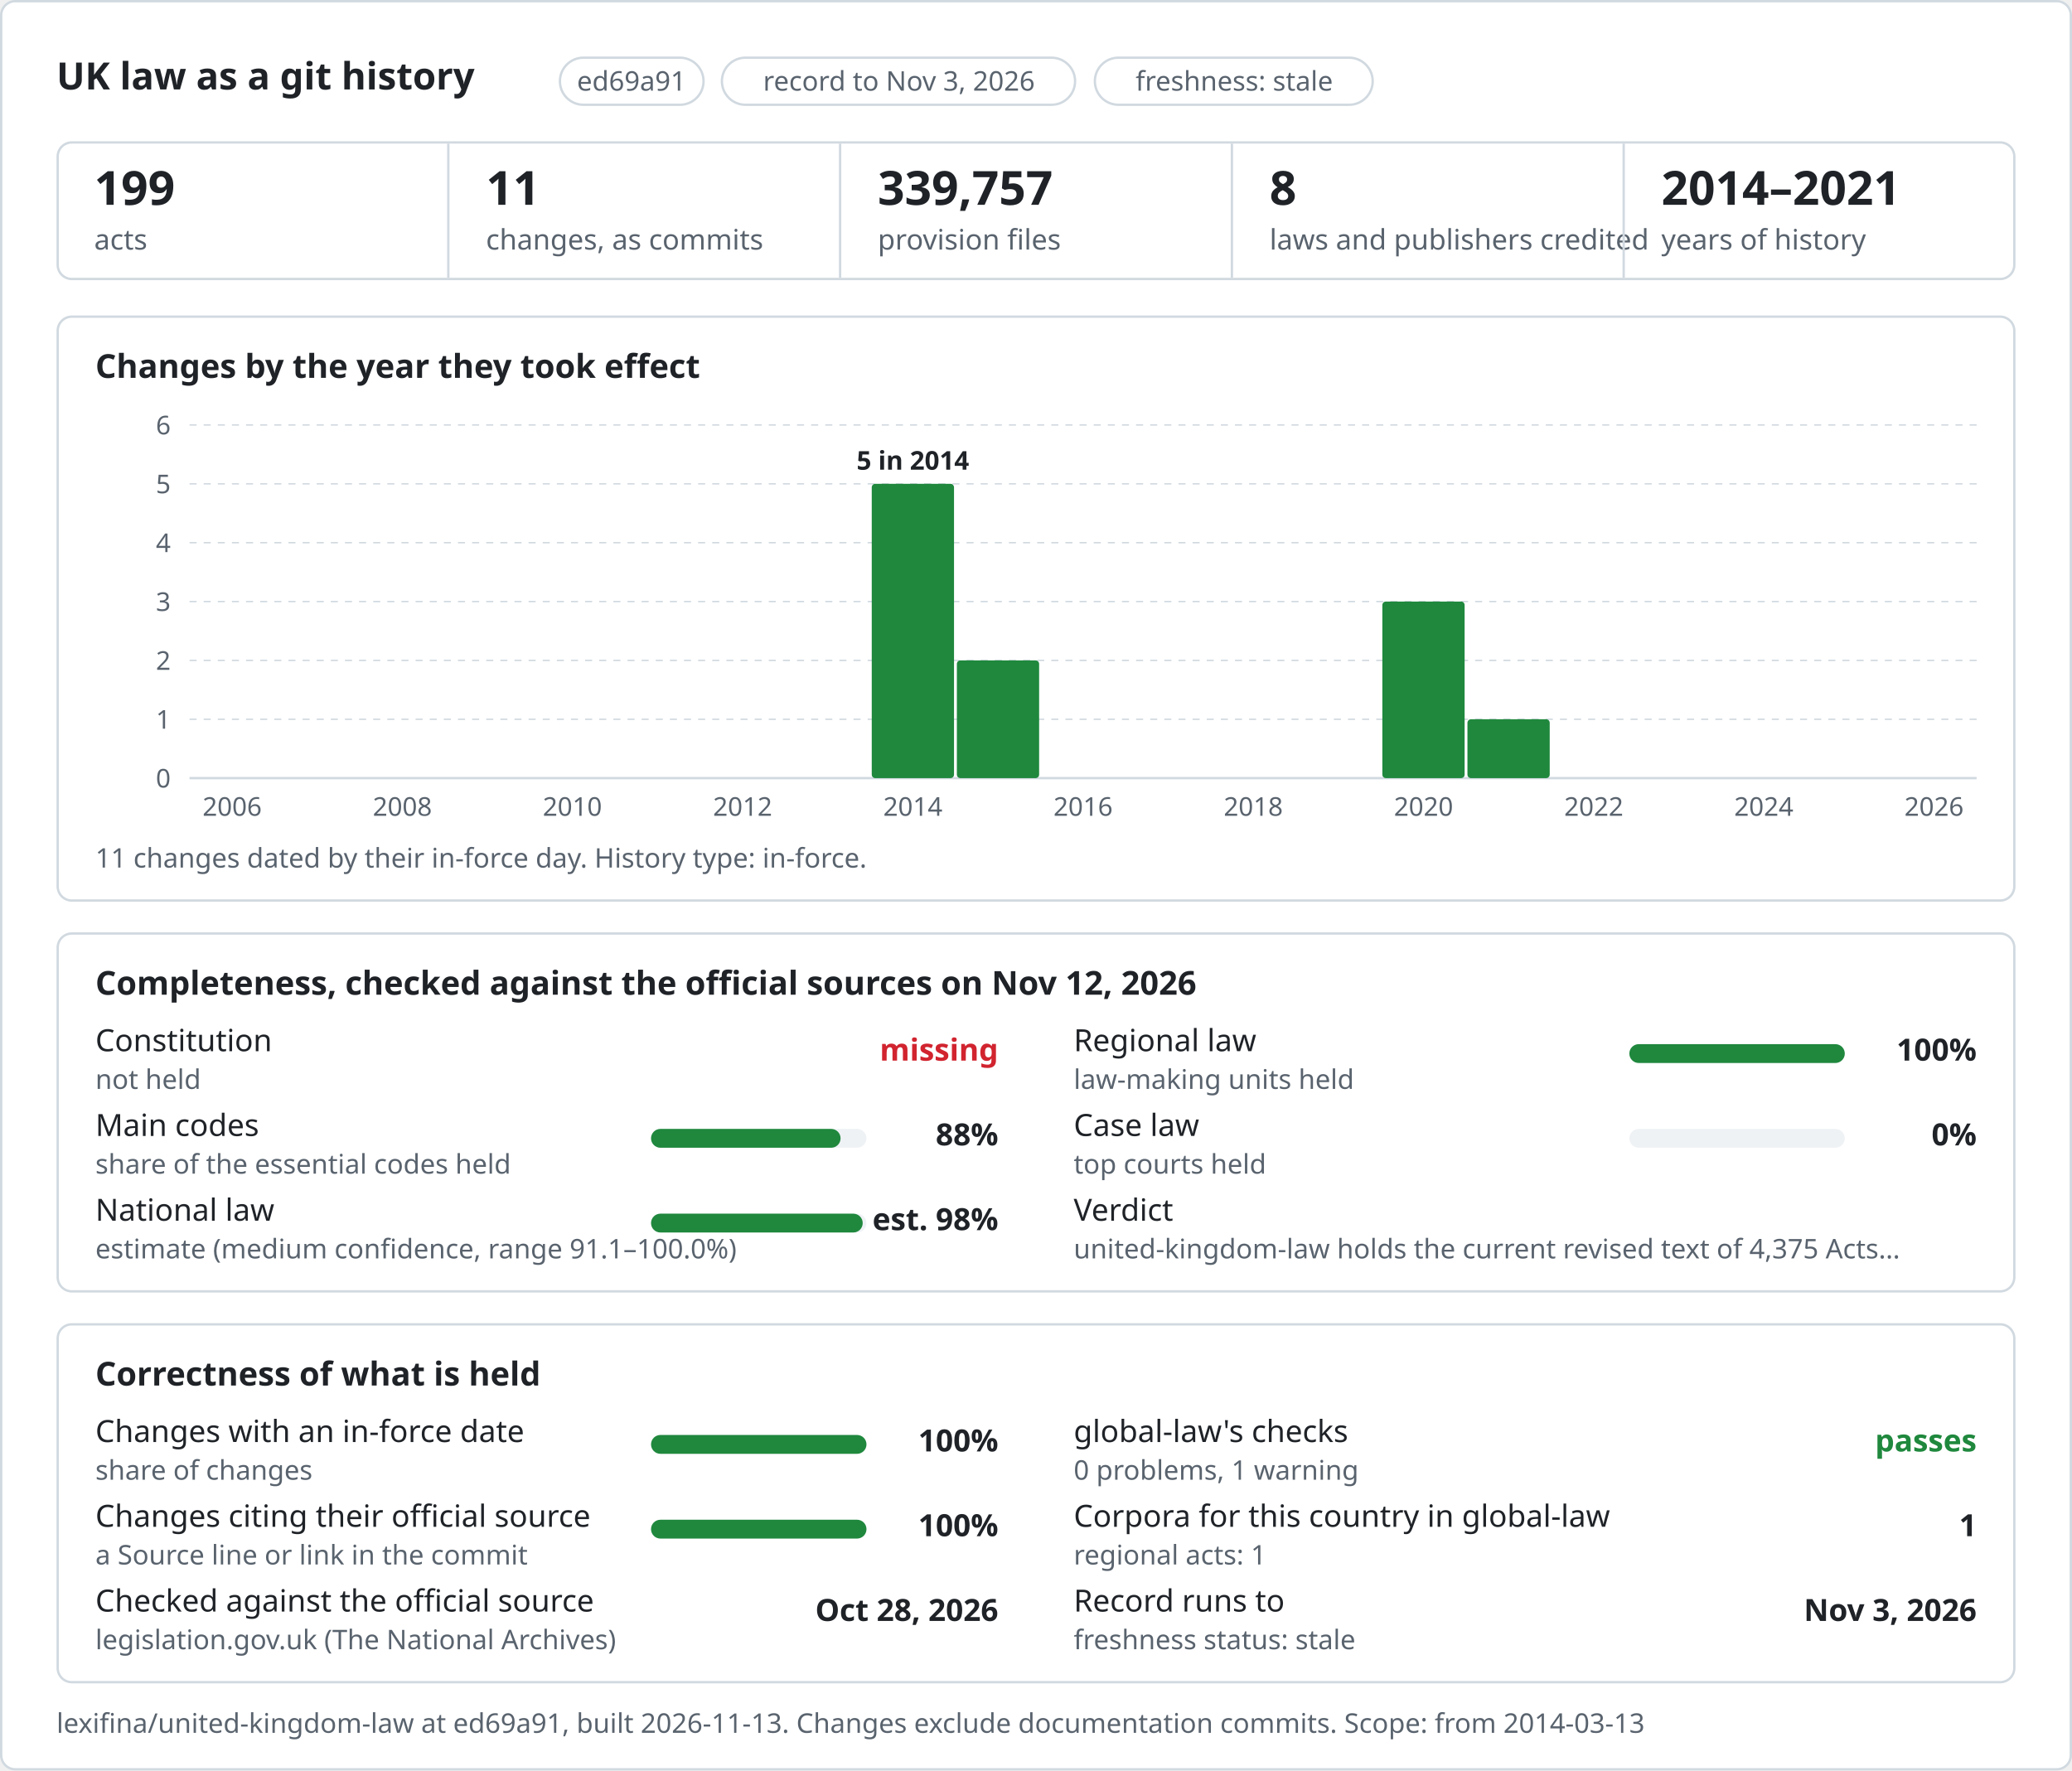
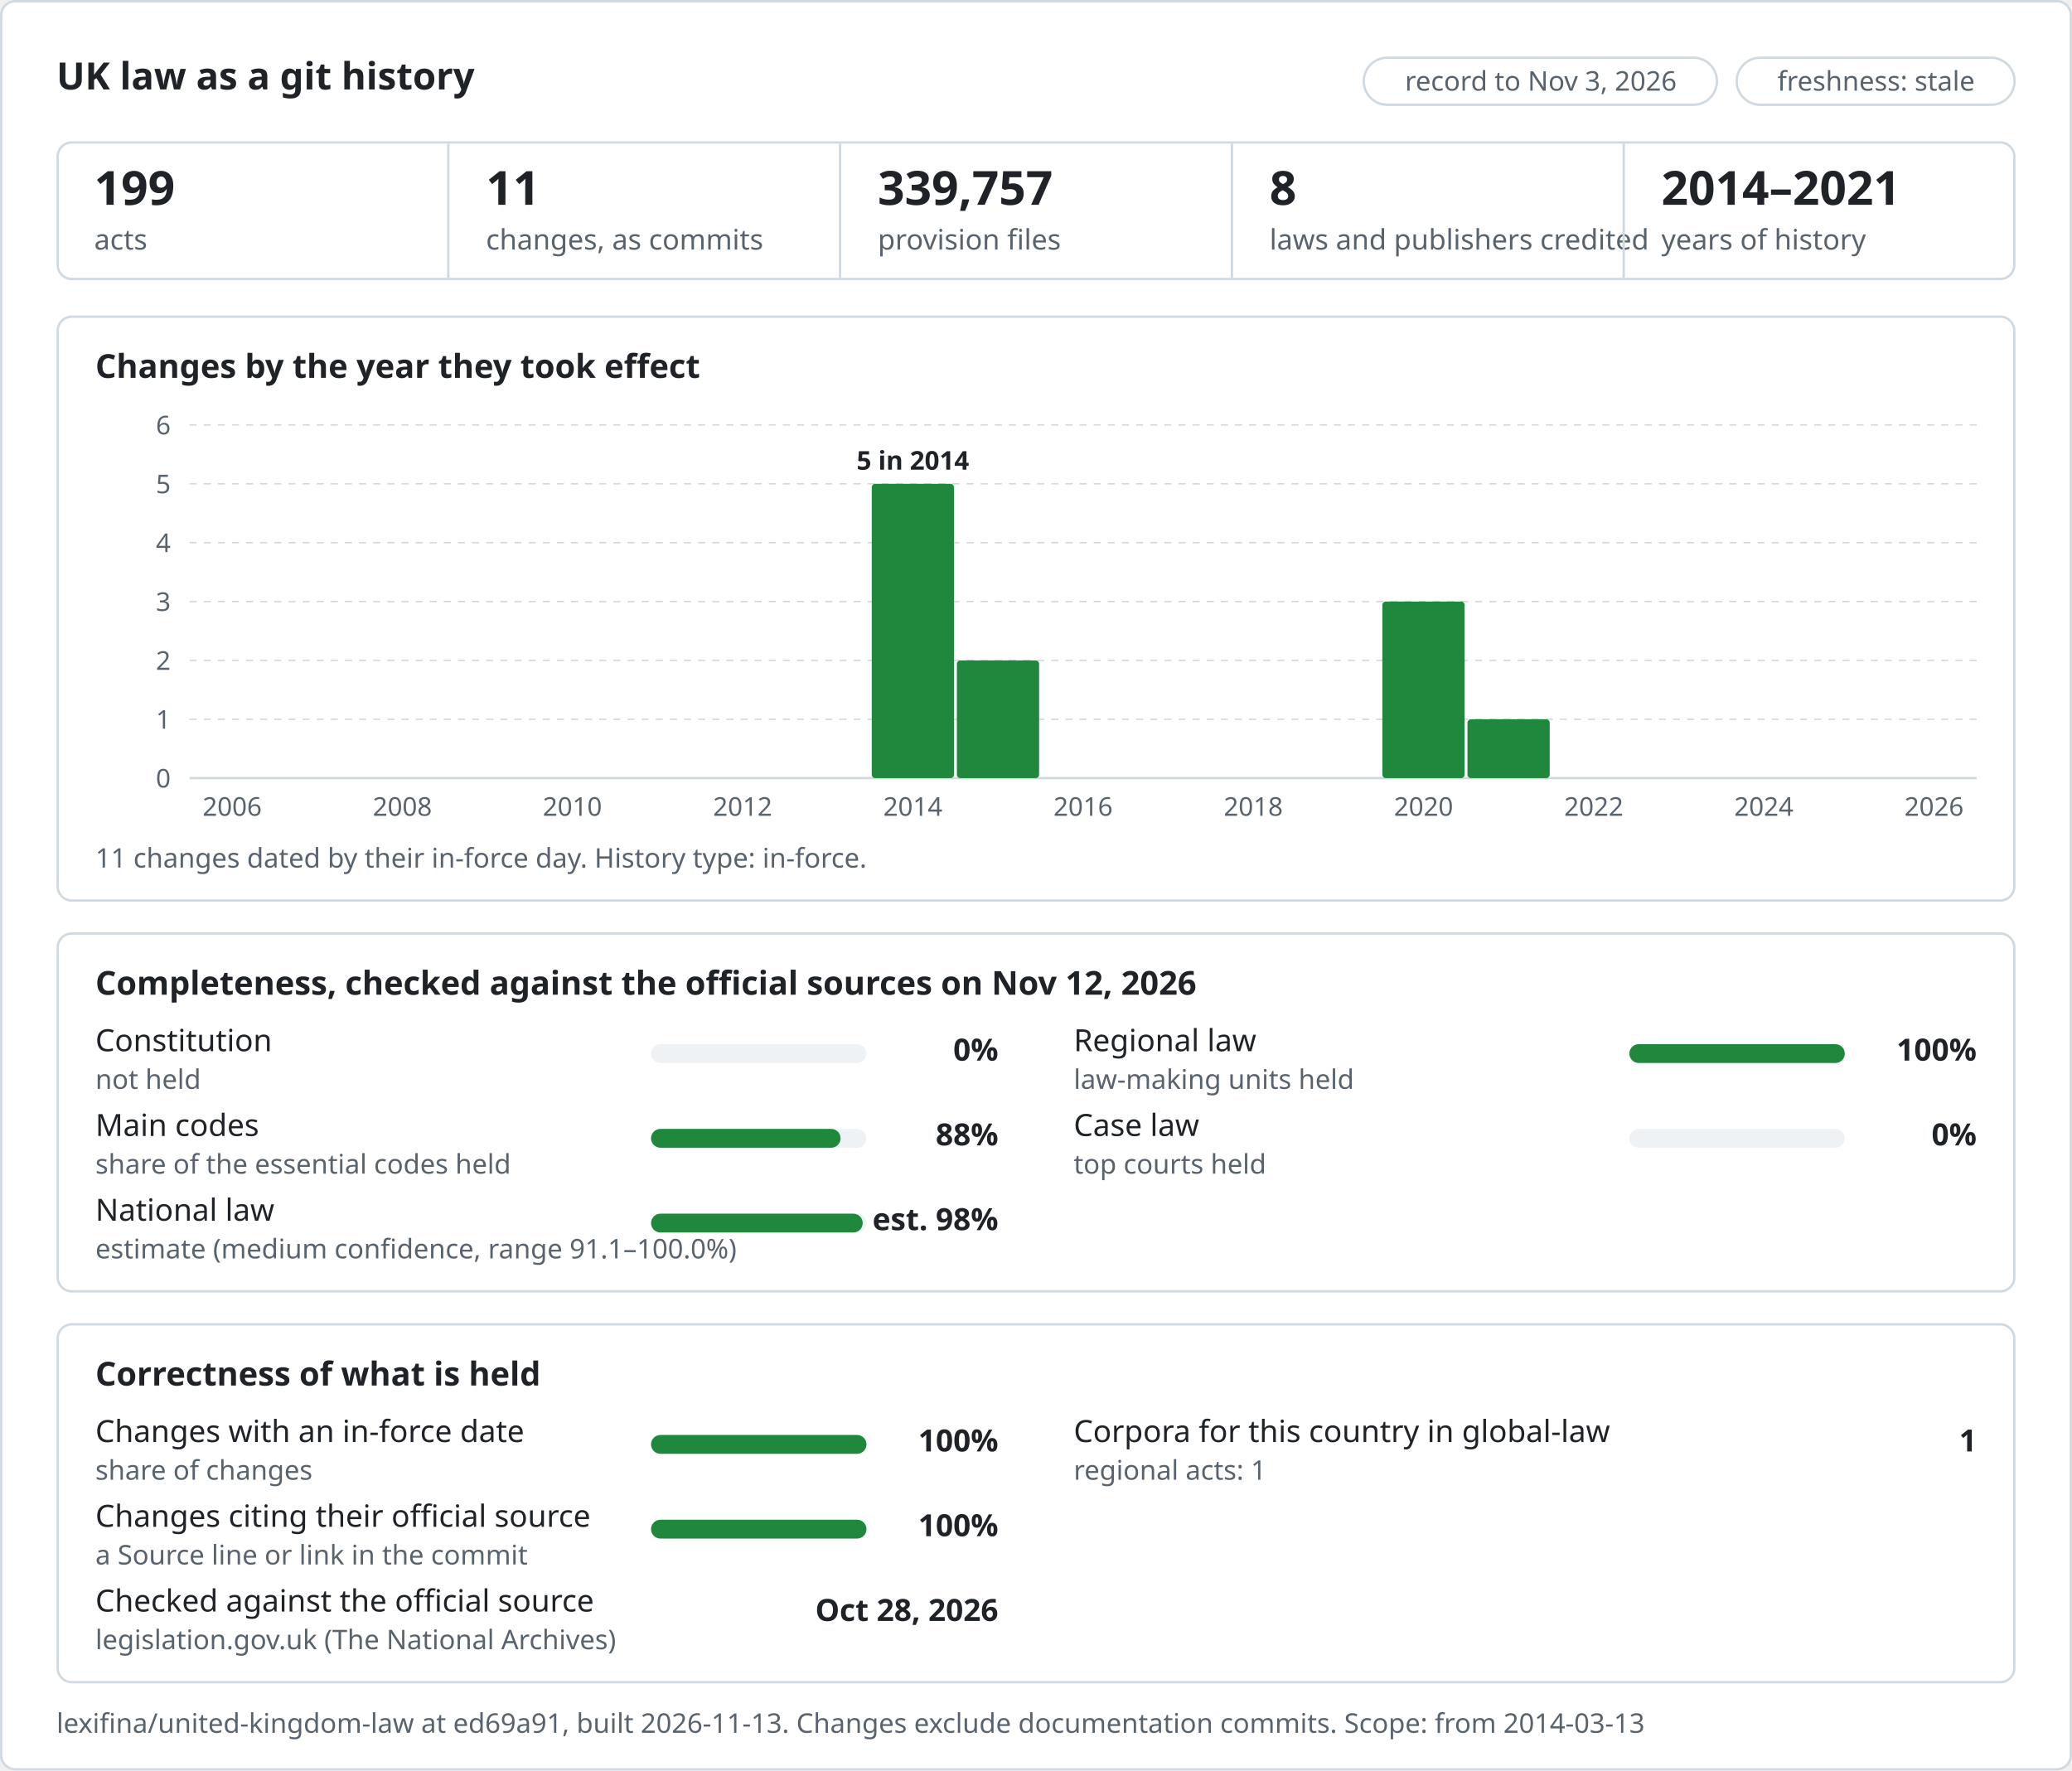
<svg xmlns="http://www.w3.org/2000/svg" width="880" height="752" viewBox="0 0 880 752" font-family="-apple-system,BlinkMacSystemFont,Segoe UI,Noto Sans,Helvetica,Arial,sans-serif">
  <rect x="0.5" y="0.5" width="879" height="751" rx="6" fill="#ffffff" stroke="#d1d9e0" />
  <text x="24" y="38" font-size="16" font-weight="600" fill="#1f2328">UK law as a git history</text>
-   <rect x="237.8" y="24.5" width="61" height="20" rx="10" fill="none" stroke="#d1d9e0" />
-   <text x="268.2" y="38.5" font-size="11.5" font-weight="500" text-anchor="middle" fill="#59636e">ed69a91</text>
-   <rect x="306.6" y="24.5" width="150" height="20" rx="10" fill="none" stroke="#d1d9e0" />
-   <text x="381.8" y="38.5" font-size="11.5" font-weight="500" text-anchor="middle" fill="#59636e">record to Nov 3, 2026</text>
-   <rect x="465.0" y="24.5" width="118" height="20" rx="10" fill="none" stroke="#d1d9e0" />
-   <text x="524.2" y="38.5" font-size="11.5" font-weight="500" text-anchor="middle" fill="#59636e">freshness: stale</text>
+   <rect x="579.2" y="24.5" width="150" height="20" rx="10" fill="none" stroke="#d1d9e0" />
+   <text x="654.4" y="38.5" font-size="11.5" font-weight="500" text-anchor="middle" fill="#59636e">record to Nov 3, 2026</text>
+   <rect x="737.6" y="24.5" width="118" height="20" rx="10" fill="none" stroke="#d1d9e0" />
+   <text x="796.8" y="38.5" font-size="11.5" font-weight="500" text-anchor="middle" fill="#59636e">freshness: stale</text>
  <rect x="24.5" y="60.5" width="831" height="58" rx="6" fill="#ffffff" stroke="#d1d9e0" />
  <text x="40.0" y="87" font-size="20" font-weight="600" fill="#1f2328">199</text>
  <text x="40.0" y="106" font-size="12" fill="#59636e">acts</text>
  <line x1="190.4" y1="61" x2="190.4" y2="118" stroke="#d1d9e0" />
  <text x="206.4" y="87" font-size="20" font-weight="600" fill="#1f2328">11</text>
  <text x="206.4" y="106" font-size="12" fill="#59636e">changes, as commits</text>
  <line x1="356.8" y1="61" x2="356.8" y2="118" stroke="#d1d9e0" />
  <text x="372.8" y="87" font-size="20" font-weight="600" fill="#1f2328">339,757</text>
  <text x="372.8" y="106" font-size="12" fill="#59636e">provision files</text>
  <line x1="523.2" y1="61" x2="523.2" y2="118" stroke="#d1d9e0" />
  <text x="539.2" y="87" font-size="20" font-weight="600" fill="#1f2328">8</text>
  <text x="539.2" y="106" font-size="12" fill="#59636e">laws and publishers credited</text>
  <line x1="689.6" y1="61" x2="689.6" y2="118" stroke="#d1d9e0" />
  <text x="705.6" y="87" font-size="20" font-weight="600" fill="#1f2328">2014–2021</text>
  <text x="705.6" y="106" font-size="12" fill="#59636e">years of history</text>
  <rect x="24.5" y="134.5" width="831" height="248" rx="6" fill="#ffffff" stroke="#d1d9e0" />
  <text x="40.5" y="160.5" font-size="14" font-weight="600" fill="#1f2328">Changes by the year they took effect</text>
  <line x1="80.5" y1="330.5" x2="839.5" y2="330.5" stroke="#d1d9e0" stroke-width="1" />
  <text x="72.5" y="334.5" font-size="11" text-anchor="end" fill="#59636e">0</text>
  <line x1="80.5" y1="305.5" x2="839.5" y2="305.5" stroke="#d1d9e0" stroke-width="0.6" stroke-dasharray="3 3" />
  <text x="72.5" y="309.5" font-size="11" text-anchor="end" fill="#59636e">1</text>
  <line x1="80.5" y1="280.5" x2="839.5" y2="280.5" stroke="#d1d9e0" stroke-width="0.6" stroke-dasharray="3 3" />
  <text x="72.5" y="284.5" font-size="11" text-anchor="end" fill="#59636e">2</text>
  <line x1="80.5" y1="255.5" x2="839.5" y2="255.5" stroke="#d1d9e0" stroke-width="0.6" stroke-dasharray="3 3" />
  <text x="72.5" y="259.5" font-size="11" text-anchor="end" fill="#59636e">3</text>
  <line x1="80.5" y1="230.5" x2="839.5" y2="230.5" stroke="#d1d9e0" stroke-width="0.6" stroke-dasharray="3 3" />
  <text x="72.5" y="234.5" font-size="11" text-anchor="end" fill="#59636e">4</text>
  <line x1="80.5" y1="205.5" x2="839.5" y2="205.5" stroke="#d1d9e0" stroke-width="0.6" stroke-dasharray="3 3" />
  <text x="72.5" y="209.5" font-size="11" text-anchor="end" fill="#59636e">5</text>
  <line x1="80.5" y1="180.5" x2="839.5" y2="180.5" stroke="#d1d9e0" stroke-width="0.6" stroke-dasharray="3 3" />
  <text x="72.5" y="184.5" font-size="11" text-anchor="end" fill="#59636e">6</text>
  <text x="98.6" y="346.5" font-size="11" text-anchor="middle" fill="#59636e">2006</text>
  <text x="170.9" y="346.5" font-size="11" text-anchor="middle" fill="#59636e">2008</text>
  <text x="243.1" y="346.5" font-size="11" text-anchor="middle" fill="#59636e">2010</text>
  <text x="315.4" y="346.5" font-size="11" text-anchor="middle" fill="#59636e">2012</text>
  <rect x="370.24" y="205.5" width="34.94" height="125.0" rx="1.5" fill="#1f883d" />
  <text x="387.7" y="346.5" font-size="11" text-anchor="middle" fill="#59636e">2014</text>
  <text x="387.7" y="199.5" font-size="11" font-weight="600" text-anchor="middle" fill="#1f2328">5 in 2014</text>
  <rect x="406.39" y="280.5" width="34.94" height="50.0" rx="1.5" fill="#1f883d" />
  <text x="460.0" y="346.5" font-size="11" text-anchor="middle" fill="#59636e">2016</text>
  <text x="532.3" y="346.5" font-size="11" text-anchor="middle" fill="#59636e">2018</text>
  <rect x="587.10" y="255.5" width="34.94" height="75.0" rx="1.5" fill="#1f883d" />
  <text x="604.6" y="346.5" font-size="11" text-anchor="middle" fill="#59636e">2020</text>
  <rect x="623.24" y="305.5" width="34.94" height="25.0" rx="1.5" fill="#1f883d" />
  <text x="676.9" y="346.5" font-size="11" text-anchor="middle" fill="#59636e">2022</text>
  <text x="749.1" y="346.5" font-size="11" text-anchor="middle" fill="#59636e">2024</text>
  <text x="821.4" y="346.5" font-size="11" text-anchor="middle" fill="#59636e">2026</text>
  <text x="40.5" y="368.5" font-size="11.5" fill="#59636e">11 changes dated by their in-force day. History type: in-force.</text>
  <rect x="24.5" y="396.5" width="831" height="152" rx="6" fill="#ffffff" stroke="#d1d9e0" />
  <text x="40.5" y="422.5" font-size="14" font-weight="600" fill="#1f2328">Completeness, checked against the official sources on Nov 12, 2026</text>
  <text x="40.5" y="446.5" font-size="13" fill="#1f2328">Constitution</text>
  <text x="40.5" y="462.5" font-size="11.5" fill="#59636e">not held</text>
-   <text x="424.0" y="450.5" font-size="13" font-weight="600" text-anchor="end" fill="#d1242f">missing</text>
+   <g>
+     <rect x="276.5" y="443.5" width="91.5" height="8" rx="4" fill="#eff2f5" />
+   </g>
+   <text x="424.0" y="450.5" font-size="13" font-weight="600" text-anchor="end" fill="#1f2328">0%</text>
  <text x="40.5" y="482.5" font-size="13" fill="#1f2328">Main codes</text>
  <text x="40.5" y="498.5" font-size="11.5" fill="#59636e">share of the essential codes held</text>
  <g>
    <rect x="276.5" y="479.5" width="91.5" height="8" rx="4" fill="#eff2f5" />
    <rect x="276.5" y="479.5" width="80.5" height="8" rx="4" fill="#1f883d" />
  </g>
  <text x="424.0" y="486.5" font-size="13" font-weight="600" text-anchor="end" fill="#1f2328">88%</text>
  <text x="40.5" y="518.5" font-size="13" fill="#1f2328">National law</text>
  <text x="40.5" y="534.5" font-size="11.5" fill="#59636e">estimate (medium confidence, range 91.1–100.0%)</text>
  <g>
    <rect x="276.5" y="515.5" width="91.5" height="8" rx="4" fill="#eff2f5" />
    <rect x="276.5" y="515.5" width="89.9" height="8" rx="4" fill="#1f883d" />
  </g>
  <text x="424.0" y="522.5" font-size="13" font-weight="600" text-anchor="end" fill="#1f2328">est. 98%</text>
  <text x="456.0" y="446.5" font-size="13" fill="#1f2328">Regional law</text>
  <text x="456.0" y="462.5" font-size="11.5" fill="#59636e">law-making units held</text>
  <g>
    <rect x="692.0" y="443.5" width="91.5" height="8" rx="4" fill="#eff2f5" />
    <rect x="692.0" y="443.5" width="91.5" height="8" rx="4" fill="#1f883d" />
  </g>
  <text x="839.5" y="450.5" font-size="13" font-weight="600" text-anchor="end" fill="#1f2328">100%</text>
  <text x="456.0" y="482.5" font-size="13" fill="#1f2328">Case law</text>
  <text x="456.0" y="498.5" font-size="11.5" fill="#59636e">top courts held</text>
  <g>
    <rect x="692.0" y="479.5" width="91.5" height="8" rx="4" fill="#eff2f5" />
  </g>
  <text x="839.5" y="486.5" font-size="13" font-weight="600" text-anchor="end" fill="#1f2328">0%</text>
-   <text x="456.0" y="518.5" font-size="13" fill="#1f2328">Verdict</text>
-   <text x="456.0" y="534.5" font-size="11.5" fill="#59636e">united-kingdom-law holds the current revised text of 4,375 Acts…</text>
-   <text x="839.5" y="522.5" font-size="13" font-weight="600" text-anchor="end" fill="#59636e" />
  <rect x="24.5" y="562.5" width="831" height="152" rx="6" fill="#ffffff" stroke="#d1d9e0" />
  <text x="40.5" y="588.5" font-size="14" font-weight="600" fill="#1f2328">Correctness of what is held</text>
  <text x="40.5" y="612.5" font-size="13" fill="#1f2328">Changes with an in-force date</text>
  <text x="40.5" y="628.5" font-size="11.5" fill="#59636e">share of changes</text>
  <g>
    <rect x="276.5" y="609.5" width="91.5" height="8" rx="4" fill="#eff2f5" />
    <rect x="276.5" y="609.5" width="91.5" height="8" rx="4" fill="#1f883d" />
  </g>
  <text x="424.0" y="616.5" font-size="13" font-weight="600" text-anchor="end" fill="#1f2328">100%</text>
  <text x="40.5" y="648.5" font-size="13" fill="#1f2328">Changes citing their official source</text>
  <text x="40.5" y="664.5" font-size="11.5" fill="#59636e">a Source line or link in the commit</text>
  <g>
    <rect x="276.5" y="645.5" width="91.5" height="8" rx="4" fill="#eff2f5" />
    <rect x="276.5" y="645.5" width="91.5" height="8" rx="4" fill="#1f883d" />
  </g>
  <text x="424.0" y="652.5" font-size="13" font-weight="600" text-anchor="end" fill="#1f2328">100%</text>
  <text x="40.5" y="684.5" font-size="13" fill="#1f2328">Checked against the official source</text>
  <text x="40.5" y="700.5" font-size="11.5" fill="#59636e">legislation.gov.uk (The National Archives)</text>
  <text x="424.0" y="688.5" font-size="13" font-weight="600" text-anchor="end" fill="#1f2328">Oct 28, 2026</text>
-   <text x="456.0" y="612.5" font-size="13" fill="#1f2328">global-law's checks</text>
-   <text x="456.0" y="628.5" font-size="11.5" fill="#59636e">0 problems, 1 warning</text>
-   <text x="839.5" y="616.5" font-size="13" font-weight="600" text-anchor="end" fill="#1f883d">passes</text>
-   <text x="456.0" y="648.5" font-size="13" fill="#1f2328">Corpora for this country in global-law</text>
-   <text x="456.0" y="664.5" font-size="11.5" fill="#59636e">regional acts: 1</text>
-   <text x="839.5" y="652.5" font-size="13" font-weight="600" text-anchor="end" fill="#1f2328">1</text>
-   <text x="456.0" y="684.5" font-size="13" fill="#1f2328">Record runs to</text>
-   <text x="456.0" y="700.5" font-size="11.5" fill="#59636e">freshness status: stale</text>
-   <text x="839.5" y="688.5" font-size="13" font-weight="600" text-anchor="end" fill="#1f2328">Nov 3, 2026</text>
+   <text x="456.0" y="612.5" font-size="13" fill="#1f2328">Corpora for this country in global-law</text>
+   <text x="456.0" y="628.5" font-size="11.5" fill="#59636e">regional acts: 1</text>
+   <text x="839.5" y="616.5" font-size="13" font-weight="600" text-anchor="end" fill="#1f2328">1</text>
  <text x="24" y="736" font-size="11.5" fill="#59636e">lexifina/united-kingdom-law at ed69a91, built 2026-11-13. Changes exclude documentation commits. Scope: from 2014-03-13</text>
</svg>
